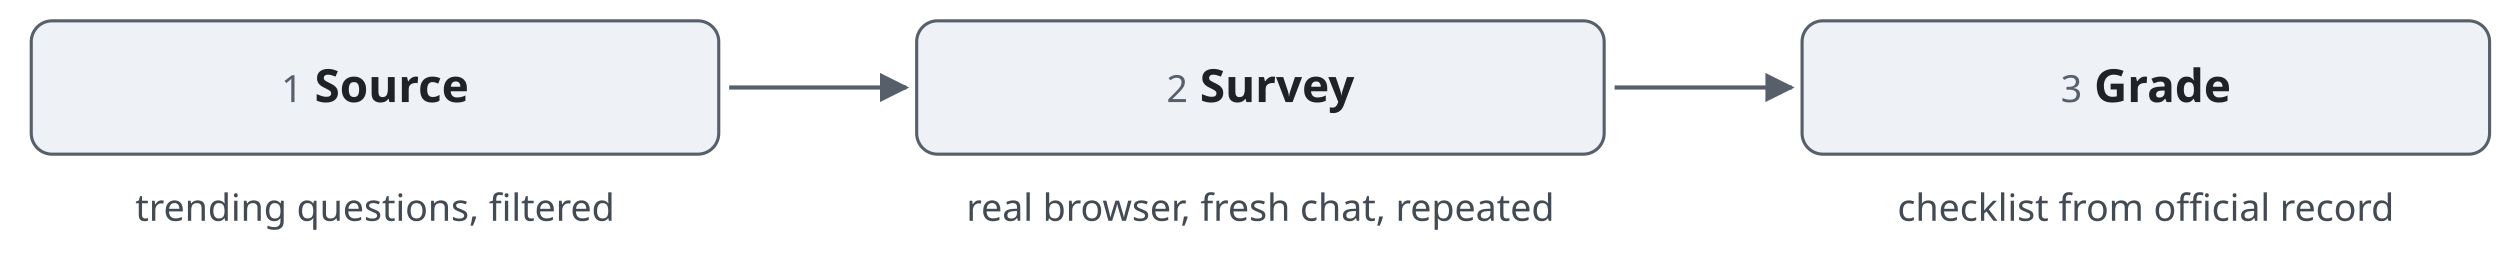
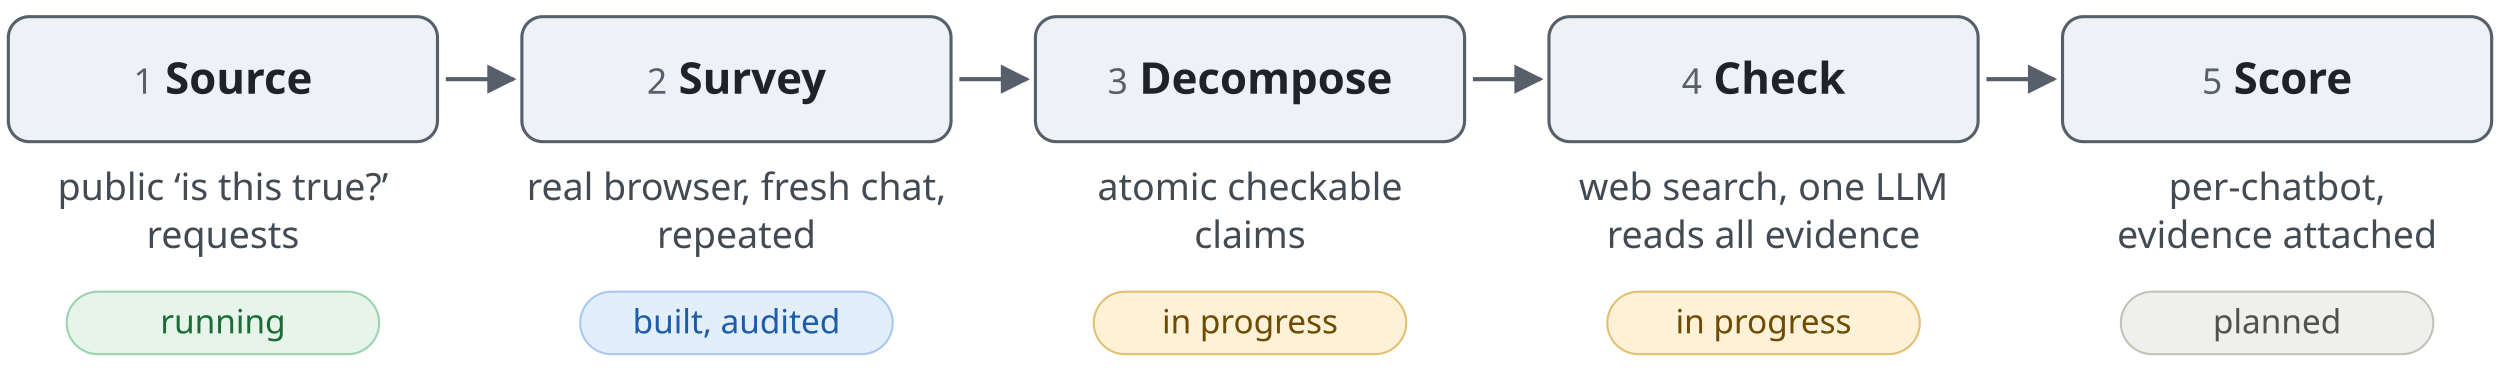
- <svg xmlns="http://www.w3.org/2000/svg" viewBox="0 0 1200 130" width="1200" height="130" role="img" aria-label="Pipeline: Source trending questions and filter them; Survey each chatbot in a real browser, in a fresh chat, repeatedly; Grade every answer against a checklist from the official record.">
+ <svg xmlns="http://www.w3.org/2000/svg" viewBox="0 0 1200 180" width="1200" height="180" role="img" aria-label="Pipeline in five stages: Source public ‘is this true?’ requests (running); Survey each chatbot in a real browser, fresh chat, repeated (built, audited); Decompose answers into atomic checkable claims (in progress); Check each claim with web search, one LLM reading all evidence (in progress); Score per chatbot with evidence attached (planned).">
  <defs>
    <marker id="ah" viewBox="0 0 10 10" refX="9" refY="5" markerWidth="7" markerHeight="7" orient="auto">
      <path d="M0,0 L10,5 L0,10 z" fill="#57606a" />
    </marker>
  </defs>
-   <rect x="15" y="10" width="330" height="64" rx="10" fill="#eef1f5" stroke="#57606a" stroke-width="1.5" />
-   <text x="180.0" y="49.0" text-anchor="middle" font-family="-apple-system, BlinkMacSystemFont, 'Segoe UI', 'Noto Sans', Helvetica, Arial, sans-serif" font-size="22" font-weight="600" fill="#1f2328">
-     <tspan font-size="18" font-weight="500" fill="#57606a">1</tspan> Source</text>
-   <text x="180.0" y="106" text-anchor="middle" font-family="-apple-system, BlinkMacSystemFont, 'Segoe UI', 'Noto Sans', Helvetica, Arial, sans-serif" font-size="18" fill="#424a53">trending questions, filtered</text>
-   <line x1="350" y1="42.0" x2="435" y2="42.0" stroke="#57606a" stroke-width="2" marker-end="url(#ah)" />
-   <rect x="440" y="10" width="330" height="64" rx="10" fill="#eef1f5" stroke="#57606a" stroke-width="1.5" />
-   <text x="605.0" y="49.0" text-anchor="middle" font-family="-apple-system, BlinkMacSystemFont, 'Segoe UI', 'Noto Sans', Helvetica, Arial, sans-serif" font-size="22" font-weight="600" fill="#1f2328">
-     <tspan font-size="18" font-weight="500" fill="#57606a">2</tspan> Survey</text>
-   <text x="605.0" y="106" text-anchor="middle" font-family="-apple-system, BlinkMacSystemFont, 'Segoe UI', 'Noto Sans', Helvetica, Arial, sans-serif" font-size="18" fill="#424a53">real browser, fresh chat, repeated</text>
-   <line x1="775" y1="42.0" x2="860" y2="42.0" stroke="#57606a" stroke-width="2" marker-end="url(#ah)" />
-   <rect x="865" y="10" width="330" height="64" rx="10" fill="#eef1f5" stroke="#57606a" stroke-width="1.5" />
-   <text x="1030.0" y="49.0" text-anchor="middle" font-family="-apple-system, BlinkMacSystemFont, 'Segoe UI', 'Noto Sans', Helvetica, Arial, sans-serif" font-size="22" font-weight="600" fill="#1f2328">
-     <tspan font-size="18" font-weight="500" fill="#57606a">3</tspan> Grade</text>
-   <text x="1030.0" y="106" text-anchor="middle" font-family="-apple-system, BlinkMacSystemFont, 'Segoe UI', 'Noto Sans', Helvetica, Arial, sans-serif" font-size="18" fill="#424a53">checklist from official record</text>
+   <rect x="4.0" y="8" width="206" height="60" rx="10" fill="#eef1f5" stroke="#57606a" stroke-width="1.5" />
+   <text x="107.0" y="45.0" text-anchor="middle" font-family="-apple-system, BlinkMacSystemFont, 'Segoe UI', 'Noto Sans', Helvetica, Arial, sans-serif" font-size="21" font-weight="600" fill="#1f2328">
+     <tspan font-size="17" font-weight="500" fill="#57606a">1</tspan> Source</text>
+   <text x="107.0" y="96" text-anchor="middle" font-family="-apple-system, BlinkMacSystemFont, 'Segoe UI', 'Noto Sans', Helvetica, Arial, sans-serif" font-size="18" fill="#424a53">public ‘is this true?’</text>
+   <text x="107.0" y="119" text-anchor="middle" font-family="-apple-system, BlinkMacSystemFont, 'Segoe UI', 'Noto Sans', Helvetica, Arial, sans-serif" font-size="18" fill="#424a53">requests</text>
+   <rect x="32.0" y="140" width="150" height="30" rx="15.0" fill="#e6f4ea" stroke="#9bd3ae" stroke-width="1" />
+   <text x="107.0" y="160.0" text-anchor="middle" font-family="-apple-system, BlinkMacSystemFont, 'Segoe UI', 'Noto Sans', Helvetica, Arial, sans-serif" font-size="16" font-weight="500" fill="#1a6b35">running</text>
+   <line x1="214.0" y1="38.0" x2="246.5" y2="38.0" stroke="#57606a" stroke-width="2" marker-end="url(#ah)" />
+   <rect x="250.5" y="8" width="206" height="60" rx="10" fill="#eef1f5" stroke="#57606a" stroke-width="1.5" />
+   <text x="353.5" y="45.0" text-anchor="middle" font-family="-apple-system, BlinkMacSystemFont, 'Segoe UI', 'Noto Sans', Helvetica, Arial, sans-serif" font-size="21" font-weight="600" fill="#1f2328">
+     <tspan font-size="17" font-weight="500" fill="#57606a">2</tspan> Survey</text>
+   <text x="353.5" y="96" text-anchor="middle" font-family="-apple-system, BlinkMacSystemFont, 'Segoe UI', 'Noto Sans', Helvetica, Arial, sans-serif" font-size="18" fill="#424a53">real browser, fresh chat,</text>
+   <text x="353.5" y="119" text-anchor="middle" font-family="-apple-system, BlinkMacSystemFont, 'Segoe UI', 'Noto Sans', Helvetica, Arial, sans-serif" font-size="18" fill="#424a53">repeated</text>
+   <rect x="278.5" y="140" width="150" height="30" rx="15.0" fill="#e3eefb" stroke="#a9c8ef" stroke-width="1" />
+   <text x="353.5" y="160.0" text-anchor="middle" font-family="-apple-system, BlinkMacSystemFont, 'Segoe UI', 'Noto Sans', Helvetica, Arial, sans-serif" font-size="16" font-weight="500" fill="#1c5cab">built, audited</text>
+   <line x1="460.5" y1="38.0" x2="493.0" y2="38.0" stroke="#57606a" stroke-width="2" marker-end="url(#ah)" />
+   <rect x="497.0" y="8" width="206" height="60" rx="10" fill="#eef1f5" stroke="#57606a" stroke-width="1.5" />
+   <text x="600.0" y="45.0" text-anchor="middle" font-family="-apple-system, BlinkMacSystemFont, 'Segoe UI', 'Noto Sans', Helvetica, Arial, sans-serif" font-size="21" font-weight="600" fill="#1f2328">
+     <tspan font-size="17" font-weight="500" fill="#57606a">3</tspan> Decompose</text>
+   <text x="600.0" y="96" text-anchor="middle" font-family="-apple-system, BlinkMacSystemFont, 'Segoe UI', 'Noto Sans', Helvetica, Arial, sans-serif" font-size="18" fill="#424a53">atomic checkable</text>
+   <text x="600.0" y="119" text-anchor="middle" font-family="-apple-system, BlinkMacSystemFont, 'Segoe UI', 'Noto Sans', Helvetica, Arial, sans-serif" font-size="18" fill="#424a53">claims</text>
+   <rect x="525.0" y="140" width="150" height="30" rx="15.0" fill="#fdf1d8" stroke="#e2c070" stroke-width="1" />
+   <text x="600.0" y="160.0" text-anchor="middle" font-family="-apple-system, BlinkMacSystemFont, 'Segoe UI', 'Noto Sans', Helvetica, Arial, sans-serif" font-size="16" font-weight="500" fill="#6e4b00">in progress</text>
+   <line x1="707.0" y1="38.0" x2="739.5" y2="38.0" stroke="#57606a" stroke-width="2" marker-end="url(#ah)" />
+   <rect x="743.5" y="8" width="206" height="60" rx="10" fill="#eef1f5" stroke="#57606a" stroke-width="1.5" />
+   <text x="846.5" y="45.0" text-anchor="middle" font-family="-apple-system, BlinkMacSystemFont, 'Segoe UI', 'Noto Sans', Helvetica, Arial, sans-serif" font-size="21" font-weight="600" fill="#1f2328">
+     <tspan font-size="17" font-weight="500" fill="#57606a">4</tspan> Check</text>
+   <text x="846.5" y="96" text-anchor="middle" font-family="-apple-system, BlinkMacSystemFont, 'Segoe UI', 'Noto Sans', Helvetica, Arial, sans-serif" font-size="18" fill="#424a53">web search, one LLM</text>
+   <text x="846.5" y="119" text-anchor="middle" font-family="-apple-system, BlinkMacSystemFont, 'Segoe UI', 'Noto Sans', Helvetica, Arial, sans-serif" font-size="18" fill="#424a53">reads all evidence</text>
+   <rect x="771.5" y="140" width="150" height="30" rx="15.0" fill="#fdf1d8" stroke="#e2c070" stroke-width="1" />
+   <text x="846.5" y="160.0" text-anchor="middle" font-family="-apple-system, BlinkMacSystemFont, 'Segoe UI', 'Noto Sans', Helvetica, Arial, sans-serif" font-size="16" font-weight="500" fill="#6e4b00">in progress</text>
+   <line x1="953.5" y1="38.0" x2="986.0" y2="38.0" stroke="#57606a" stroke-width="2" marker-end="url(#ah)" />
+   <rect x="990.0" y="8" width="206" height="60" rx="10" fill="#eef1f5" stroke="#57606a" stroke-width="1.5" />
+   <text x="1093.0" y="45.0" text-anchor="middle" font-family="-apple-system, BlinkMacSystemFont, 'Segoe UI', 'Noto Sans', Helvetica, Arial, sans-serif" font-size="21" font-weight="600" fill="#1f2328">
+     <tspan font-size="17" font-weight="500" fill="#57606a">5</tspan> Score</text>
+   <text x="1093.0" y="96" text-anchor="middle" font-family="-apple-system, BlinkMacSystemFont, 'Segoe UI', 'Noto Sans', Helvetica, Arial, sans-serif" font-size="18" fill="#424a53">per-chatbot,</text>
+   <text x="1093.0" y="119" text-anchor="middle" font-family="-apple-system, BlinkMacSystemFont, 'Segoe UI', 'Noto Sans', Helvetica, Arial, sans-serif" font-size="18" fill="#424a53">evidence attached</text>
+   <rect x="1018.0" y="140" width="150" height="30" rx="15.0" fill="#efefed" stroke="#c3c2b7" stroke-width="1" />
+   <text x="1093.0" y="160.0" text-anchor="middle" font-family="-apple-system, BlinkMacSystemFont, 'Segoe UI', 'Noto Sans', Helvetica, Arial, sans-serif" font-size="16" font-weight="500" fill="#52514e">planned</text>
</svg>
